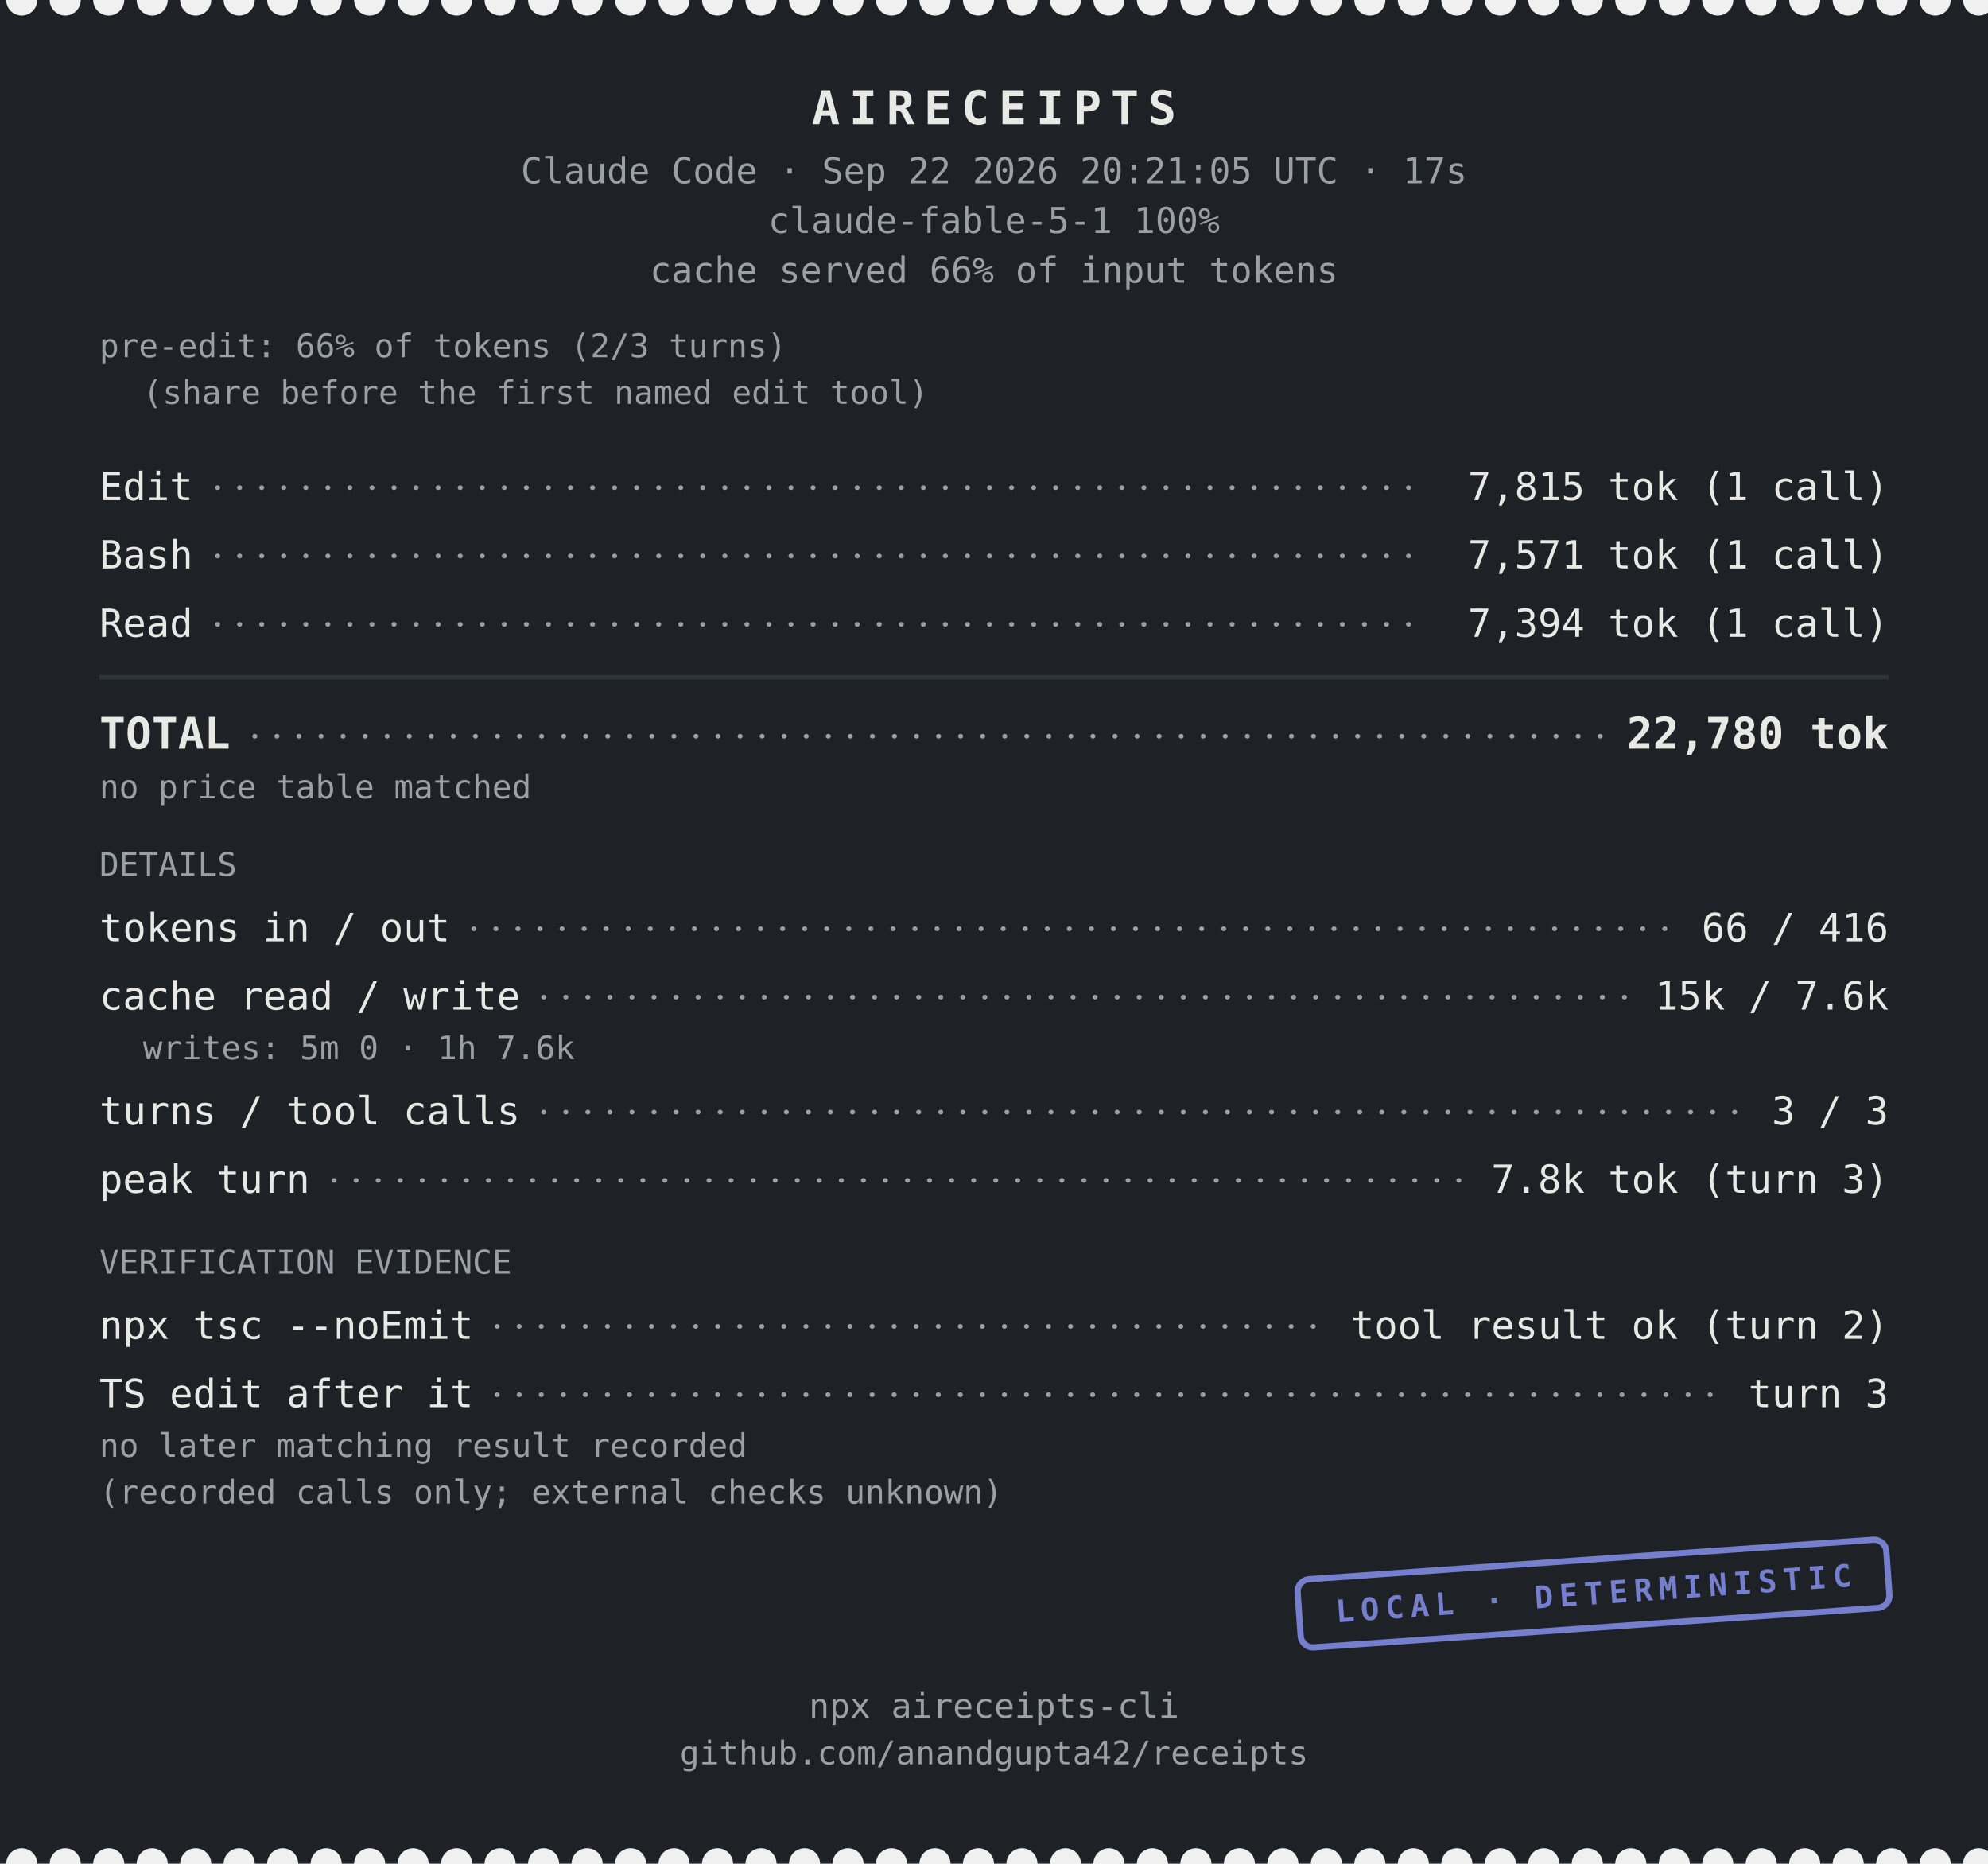
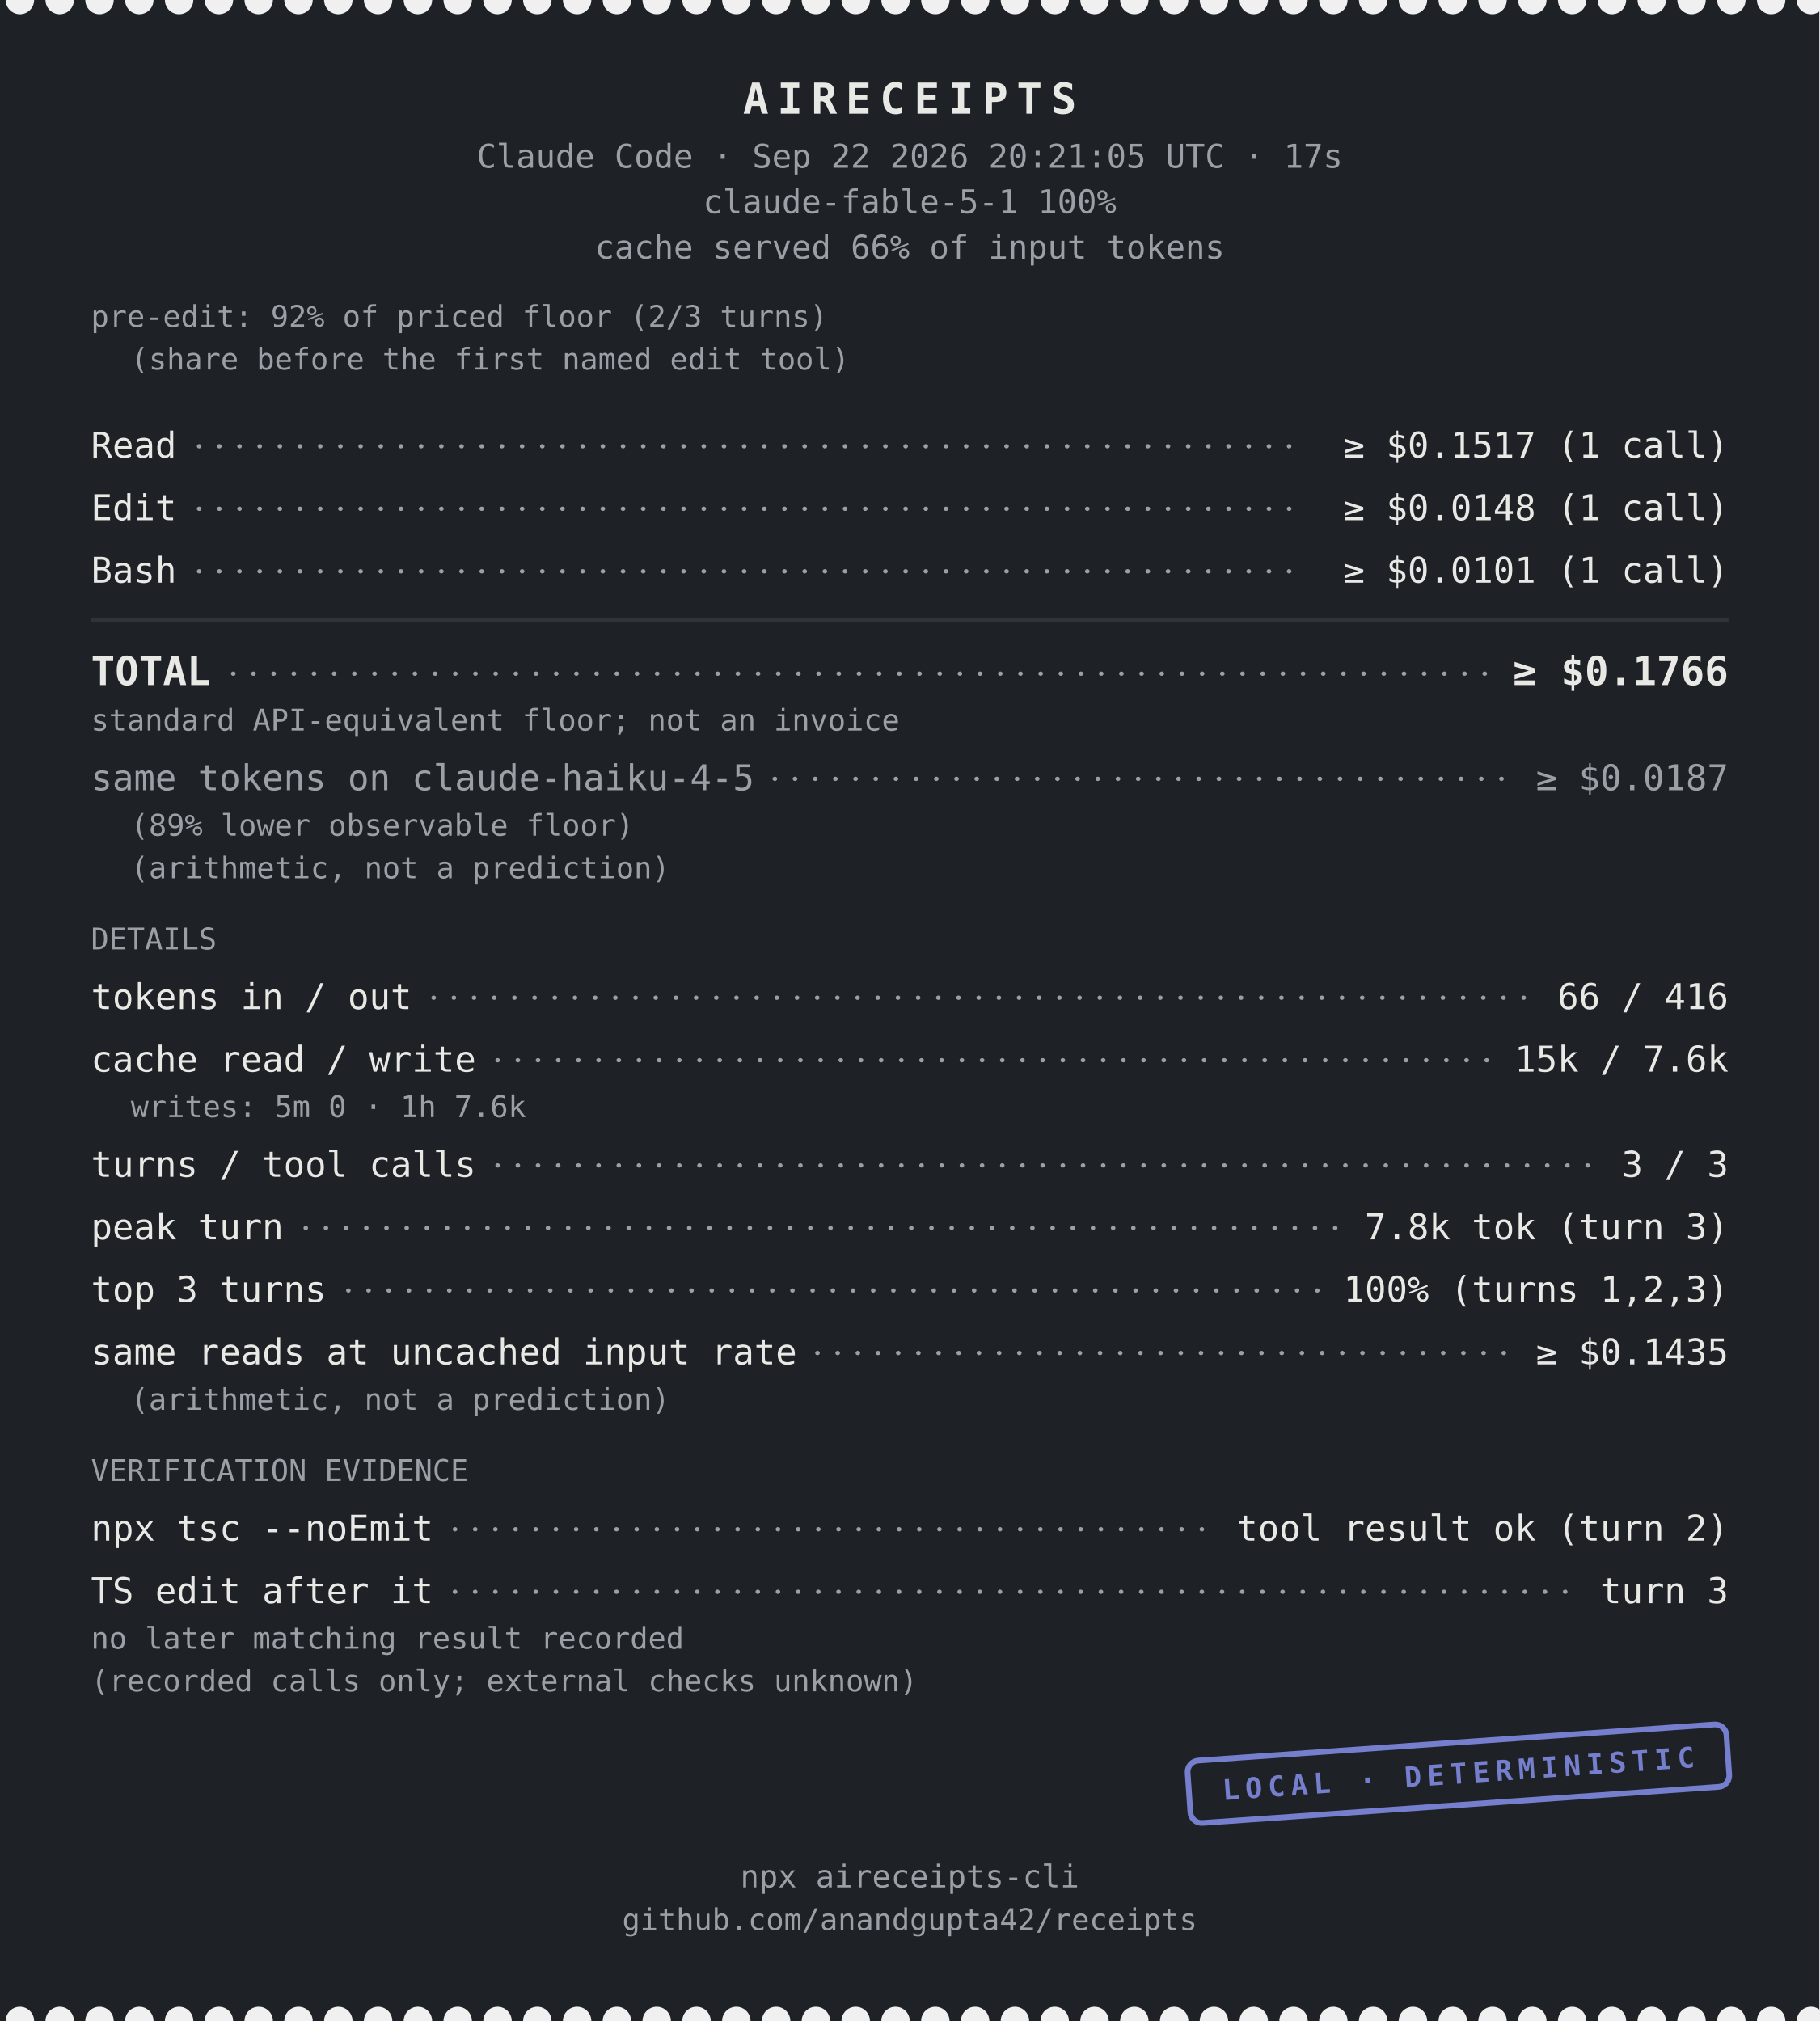
- <svg xmlns="http://www.w3.org/2000/svg" width="640" height="600" viewBox="0 0 640 600" font-family="&quot;SF Mono&quot;,&quot;Cascadia Code&quot;,&quot;JetBrains Mono&quot;,Menlo,Consolas,monospace" role="img" aria-label="aireceipts cost receipt">
+ <svg xmlns="http://www.w3.org/2000/svg" width="640" height="711" viewBox="0 0 640 711" font-family="&quot;SF Mono&quot;,&quot;Cascadia Code&quot;,&quot;JetBrains Mono&quot;,Menlo,Consolas,monospace" role="img" aria-label="aireceipts cost receipt">
  <g transform="translate(0 0)">
    <defs>
-       <mask id="perf-0" maskUnits="userSpaceOnUse" x="-5" y="-5" width="650" height="610">
-         <rect x="0" y="0" width="640" height="600" fill="#FFFFFF" />
+       <mask id="perf-0" maskUnits="userSpaceOnUse" x="-5" y="-5" width="650" height="721">
+         <rect x="0" y="0" width="640" height="711" fill="#FFFFFF" />
        <g class="perf-top">
          <circle cx="7" cy="0" r="5" fill="#000000" />
          <circle cx="21" cy="0" r="5" fill="#000000" />
          <circle cx="35" cy="0" r="5" fill="#000000" />
          <circle cx="49" cy="0" r="5" fill="#000000" />
          <circle cx="63" cy="0" r="5" fill="#000000" />
          <circle cx="77" cy="0" r="5" fill="#000000" />
          <circle cx="91" cy="0" r="5" fill="#000000" />
          <circle cx="105" cy="0" r="5" fill="#000000" />
          <circle cx="119" cy="0" r="5" fill="#000000" />
          <circle cx="133" cy="0" r="5" fill="#000000" />
          <circle cx="147" cy="0" r="5" fill="#000000" />
          <circle cx="161" cy="0" r="5" fill="#000000" />
          <circle cx="175" cy="0" r="5" fill="#000000" />
          <circle cx="189" cy="0" r="5" fill="#000000" />
          <circle cx="203" cy="0" r="5" fill="#000000" />
          <circle cx="217" cy="0" r="5" fill="#000000" />
          <circle cx="231" cy="0" r="5" fill="#000000" />
          <circle cx="245" cy="0" r="5" fill="#000000" />
          <circle cx="259" cy="0" r="5" fill="#000000" />
          <circle cx="273" cy="0" r="5" fill="#000000" />
          <circle cx="287" cy="0" r="5" fill="#000000" />
          <circle cx="301" cy="0" r="5" fill="#000000" />
          <circle cx="315" cy="0" r="5" fill="#000000" />
          <circle cx="329" cy="0" r="5" fill="#000000" />
          <circle cx="343" cy="0" r="5" fill="#000000" />
          <circle cx="357" cy="0" r="5" fill="#000000" />
          <circle cx="371" cy="0" r="5" fill="#000000" />
          <circle cx="385" cy="0" r="5" fill="#000000" />
          <circle cx="399" cy="0" r="5" fill="#000000" />
          <circle cx="413" cy="0" r="5" fill="#000000" />
          <circle cx="427" cy="0" r="5" fill="#000000" />
          <circle cx="441" cy="0" r="5" fill="#000000" />
          <circle cx="455" cy="0" r="5" fill="#000000" />
          <circle cx="469" cy="0" r="5" fill="#000000" />
          <circle cx="483" cy="0" r="5" fill="#000000" />
          <circle cx="497" cy="0" r="5" fill="#000000" />
          <circle cx="511" cy="0" r="5" fill="#000000" />
          <circle cx="525" cy="0" r="5" fill="#000000" />
          <circle cx="539" cy="0" r="5" fill="#000000" />
          <circle cx="553" cy="0" r="5" fill="#000000" />
          <circle cx="567" cy="0" r="5" fill="#000000" />
          <circle cx="581" cy="0" r="5" fill="#000000" />
          <circle cx="595" cy="0" r="5" fill="#000000" />
          <circle cx="609" cy="0" r="5" fill="#000000" />
          <circle cx="623" cy="0" r="5" fill="#000000" />
          <circle cx="637" cy="0" r="5" fill="#000000" />
        </g>
        <g class="perf-bottom">
-           <circle cx="7" cy="600" r="5" fill="#000000" />
-           <circle cx="21" cy="600" r="5" fill="#000000" />
-           <circle cx="35" cy="600" r="5" fill="#000000" />
-           <circle cx="49" cy="600" r="5" fill="#000000" />
-           <circle cx="63" cy="600" r="5" fill="#000000" />
-           <circle cx="77" cy="600" r="5" fill="#000000" />
-           <circle cx="91" cy="600" r="5" fill="#000000" />
-           <circle cx="105" cy="600" r="5" fill="#000000" />
-           <circle cx="119" cy="600" r="5" fill="#000000" />
-           <circle cx="133" cy="600" r="5" fill="#000000" />
-           <circle cx="147" cy="600" r="5" fill="#000000" />
-           <circle cx="161" cy="600" r="5" fill="#000000" />
-           <circle cx="175" cy="600" r="5" fill="#000000" />
-           <circle cx="189" cy="600" r="5" fill="#000000" />
-           <circle cx="203" cy="600" r="5" fill="#000000" />
-           <circle cx="217" cy="600" r="5" fill="#000000" />
-           <circle cx="231" cy="600" r="5" fill="#000000" />
-           <circle cx="245" cy="600" r="5" fill="#000000" />
-           <circle cx="259" cy="600" r="5" fill="#000000" />
-           <circle cx="273" cy="600" r="5" fill="#000000" />
-           <circle cx="287" cy="600" r="5" fill="#000000" />
-           <circle cx="301" cy="600" r="5" fill="#000000" />
-           <circle cx="315" cy="600" r="5" fill="#000000" />
-           <circle cx="329" cy="600" r="5" fill="#000000" />
-           <circle cx="343" cy="600" r="5" fill="#000000" />
-           <circle cx="357" cy="600" r="5" fill="#000000" />
-           <circle cx="371" cy="600" r="5" fill="#000000" />
-           <circle cx="385" cy="600" r="5" fill="#000000" />
-           <circle cx="399" cy="600" r="5" fill="#000000" />
-           <circle cx="413" cy="600" r="5" fill="#000000" />
-           <circle cx="427" cy="600" r="5" fill="#000000" />
-           <circle cx="441" cy="600" r="5" fill="#000000" />
-           <circle cx="455" cy="600" r="5" fill="#000000" />
-           <circle cx="469" cy="600" r="5" fill="#000000" />
-           <circle cx="483" cy="600" r="5" fill="#000000" />
-           <circle cx="497" cy="600" r="5" fill="#000000" />
-           <circle cx="511" cy="600" r="5" fill="#000000" />
-           <circle cx="525" cy="600" r="5" fill="#000000" />
-           <circle cx="539" cy="600" r="5" fill="#000000" />
-           <circle cx="553" cy="600" r="5" fill="#000000" />
-           <circle cx="567" cy="600" r="5" fill="#000000" />
-           <circle cx="581" cy="600" r="5" fill="#000000" />
-           <circle cx="595" cy="600" r="5" fill="#000000" />
-           <circle cx="609" cy="600" r="5" fill="#000000" />
-           <circle cx="623" cy="600" r="5" fill="#000000" />
-           <circle cx="637" cy="600" r="5" fill="#000000" />
+           <circle cx="7" cy="711" r="5" fill="#000000" />
+           <circle cx="21" cy="711" r="5" fill="#000000" />
+           <circle cx="35" cy="711" r="5" fill="#000000" />
+           <circle cx="49" cy="711" r="5" fill="#000000" />
+           <circle cx="63" cy="711" r="5" fill="#000000" />
+           <circle cx="77" cy="711" r="5" fill="#000000" />
+           <circle cx="91" cy="711" r="5" fill="#000000" />
+           <circle cx="105" cy="711" r="5" fill="#000000" />
+           <circle cx="119" cy="711" r="5" fill="#000000" />
+           <circle cx="133" cy="711" r="5" fill="#000000" />
+           <circle cx="147" cy="711" r="5" fill="#000000" />
+           <circle cx="161" cy="711" r="5" fill="#000000" />
+           <circle cx="175" cy="711" r="5" fill="#000000" />
+           <circle cx="189" cy="711" r="5" fill="#000000" />
+           <circle cx="203" cy="711" r="5" fill="#000000" />
+           <circle cx="217" cy="711" r="5" fill="#000000" />
+           <circle cx="231" cy="711" r="5" fill="#000000" />
+           <circle cx="245" cy="711" r="5" fill="#000000" />
+           <circle cx="259" cy="711" r="5" fill="#000000" />
+           <circle cx="273" cy="711" r="5" fill="#000000" />
+           <circle cx="287" cy="711" r="5" fill="#000000" />
+           <circle cx="301" cy="711" r="5" fill="#000000" />
+           <circle cx="315" cy="711" r="5" fill="#000000" />
+           <circle cx="329" cy="711" r="5" fill="#000000" />
+           <circle cx="343" cy="711" r="5" fill="#000000" />
+           <circle cx="357" cy="711" r="5" fill="#000000" />
+           <circle cx="371" cy="711" r="5" fill="#000000" />
+           <circle cx="385" cy="711" r="5" fill="#000000" />
+           <circle cx="399" cy="711" r="5" fill="#000000" />
+           <circle cx="413" cy="711" r="5" fill="#000000" />
+           <circle cx="427" cy="711" r="5" fill="#000000" />
+           <circle cx="441" cy="711" r="5" fill="#000000" />
+           <circle cx="455" cy="711" r="5" fill="#000000" />
+           <circle cx="469" cy="711" r="5" fill="#000000" />
+           <circle cx="483" cy="711" r="5" fill="#000000" />
+           <circle cx="497" cy="711" r="5" fill="#000000" />
+           <circle cx="511" cy="711" r="5" fill="#000000" />
+           <circle cx="525" cy="711" r="5" fill="#000000" />
+           <circle cx="539" cy="711" r="5" fill="#000000" />
+           <circle cx="553" cy="711" r="5" fill="#000000" />
+           <circle cx="567" cy="711" r="5" fill="#000000" />
+           <circle cx="581" cy="711" r="5" fill="#000000" />
+           <circle cx="595" cy="711" r="5" fill="#000000" />
+           <circle cx="609" cy="711" r="5" fill="#000000" />
+           <circle cx="623" cy="711" r="5" fill="#000000" />
+           <circle cx="637" cy="711" r="5" fill="#000000" />
        </g>
      </mask>
    </defs>
-     <rect x="0" y="0" width="640" height="600" fill="#1E2226" mask="url(#perf-0)" />
+     <rect x="0" y="0" width="640" height="711" fill="#1E2226" mask="url(#perf-0)" />
    <text x="320" y="40" font-size="15" fill="#E8E8E4" text-anchor="middle" font-weight="700" letter-spacing="3">AIRECEIPTS</text>
    <text x="320" y="59" font-size="11.5" fill="#9AA0A6" text-anchor="middle">Claude Code · Sep 22 2026 20:21:05 UTC · 17s</text>
    <text x="320" y="75" font-size="11.5" fill="#9AA0A6" text-anchor="middle">claude-fable-5-1 100%</text>
    <text x="320" y="91" font-size="11.5" fill="#9AA0A6" text-anchor="middle">cache served 66% of input tokens</text>
-     <text x="32" y="115" font-size="10.5" fill="#9AA0A6" text-anchor="start">pre-edit: 66% of tokens (2/3 turns)</text>
+     <text x="32" y="115" font-size="10.5" fill="#9AA0A6" text-anchor="start">pre-edit: 92% of priced floor (2/3 turns)</text>
    <text x="46" y="130" font-size="10.5" fill="#9AA0A6" text-anchor="start">(share before the first named edit tool)</text>
-     <text x="32" y="161" font-size="12.5" fill="#E8E8E4" text-anchor="start">Edit</text>
-     <text x="608" y="161" font-size="12.5" fill="#E8E8E4" text-anchor="end">7,815 tok  (1 call)</text>
+     <text x="32" y="161" font-size="12.5" fill="#E8E8E4" text-anchor="start">Read</text>
+     <text x="608" y="161" font-size="12.5" fill="#E8E8E4" text-anchor="end">≥ $0.1517  (1 call)</text>
    <line x1="70" y1="157" x2="457.5" y2="157" stroke="#9AA0A6" stroke-width="1.5" stroke-linecap="round" stroke-dasharray="0.1 7" />
-     <text x="32" y="183" font-size="12.5" fill="#E8E8E4" text-anchor="start">Bash</text>
-     <text x="608" y="183" font-size="12.5" fill="#E8E8E4" text-anchor="end">7,571 tok  (1 call)</text>
+     <text x="32" y="183" font-size="12.5" fill="#E8E8E4" text-anchor="start">Edit</text>
+     <text x="608" y="183" font-size="12.5" fill="#E8E8E4" text-anchor="end">≥ $0.0148  (1 call)</text>
    <line x1="70" y1="179" x2="457.5" y2="179" stroke="#9AA0A6" stroke-width="1.5" stroke-linecap="round" stroke-dasharray="0.1 7" />
-     <text x="32" y="205" font-size="12.5" fill="#E8E8E4" text-anchor="start">Read</text>
-     <text x="608" y="205" font-size="12.5" fill="#E8E8E4" text-anchor="end">7,394 tok  (1 call)</text>
+     <text x="32" y="205" font-size="12.5" fill="#E8E8E4" text-anchor="start">Bash</text>
+     <text x="608" y="205" font-size="12.5" fill="#E8E8E4" text-anchor="end">≥ $0.0101  (1 call)</text>
    <line x1="70" y1="201" x2="457.5" y2="201" stroke="#9AA0A6" stroke-width="1.5" stroke-linecap="round" stroke-dasharray="0.1 7" />
    <line x1="32" y1="218" x2="608" y2="218" stroke="#2E3438" stroke-width="1.5" />
    <text x="32" y="241" font-size="14" fill="#E8E8E4" text-anchor="start" font-weight="700">TOTAL</text>
-     <text x="608" y="241" font-size="14" fill="#E8E8E4" text-anchor="end" font-weight="700">22,780 tok</text>
-     <line x1="82" y1="237" x2="516" y2="237" stroke="#9AA0A6" stroke-width="1.5" stroke-linecap="round" stroke-dasharray="0.1 7" />
-     <text x="32" y="257" font-size="10.5" fill="#9AA0A6" text-anchor="start">no price table matched</text>
-     <text x="32" y="282" font-size="10.5" fill="#9AA0A6" text-anchor="start">DETAILS</text>
-     <text x="32" y="303" font-size="12.5" fill="#E8E8E4" text-anchor="start">tokens in / out</text>
-     <text x="608" y="303" font-size="12.5" fill="#E8E8E4" text-anchor="end">66 / 416</text>
-     <line x1="152.5" y1="299" x2="540" y2="299" stroke="#9AA0A6" stroke-width="1.5" stroke-linecap="round" stroke-dasharray="0.1 7" />
-     <text x="32" y="325" font-size="12.5" fill="#E8E8E4" text-anchor="start">cache read / write</text>
-     <text x="608" y="325" font-size="12.5" fill="#E8E8E4" text-anchor="end">15k / 7.6k</text>
-     <line x1="175" y1="321" x2="525" y2="321" stroke="#9AA0A6" stroke-width="1.5" stroke-linecap="round" stroke-dasharray="0.1 7" />
-     <text x="46" y="341" font-size="10.5" fill="#9AA0A6" text-anchor="start">writes: 5m 0 · 1h 7.6k</text>
-     <text x="32" y="362" font-size="12.5" fill="#E8E8E4" text-anchor="start">turns / tool calls</text>
-     <text x="608" y="362" font-size="12.5" fill="#E8E8E4" text-anchor="end">3 / 3</text>
-     <line x1="175" y1="358" x2="562.5" y2="358" stroke="#9AA0A6" stroke-width="1.5" stroke-linecap="round" stroke-dasharray="0.1 7" />
-     <text x="32" y="384" font-size="12.5" fill="#E8E8E4" text-anchor="start">peak turn</text>
-     <text x="608" y="384" font-size="12.5" fill="#E8E8E4" text-anchor="end">7.8k tok (turn 3)</text>
-     <line x1="107.5" y1="380" x2="472.5" y2="380" stroke="#9AA0A6" stroke-width="1.5" stroke-linecap="round" stroke-dasharray="0.1 7" />
-     <text x="32" y="410" font-size="10.5" fill="#9AA0A6" text-anchor="start">VERIFICATION EVIDENCE</text>
-     <text x="32" y="431" font-size="12.5" fill="#E8E8E4" text-anchor="start">npx tsc --noEmit</text>
-     <text x="608" y="431" font-size="12.5" fill="#E8E8E4" text-anchor="end">tool result ok (turn 2)</text>
-     <line x1="160" y1="427" x2="427.5" y2="427" stroke="#9AA0A6" stroke-width="1.5" stroke-linecap="round" stroke-dasharray="0.1 7" />
-     <text x="32" y="453" font-size="12.5" fill="#E8E8E4" text-anchor="start">TS edit after it</text>
-     <text x="608" y="453" font-size="12.5" fill="#E8E8E4" text-anchor="end">turn 3</text>
-     <line x1="160" y1="449" x2="555" y2="449" stroke="#9AA0A6" stroke-width="1.5" stroke-linecap="round" stroke-dasharray="0.1 7" />
-     <text x="32" y="469" font-size="10.5" fill="#9AA0A6" text-anchor="start">no later matching result recorded</text>
-     <text x="32" y="484" font-size="10.5" fill="#9AA0A6" text-anchor="start">(recorded calls only; external checks unknown)</text>
-     <g class="stamp" opacity="0.8" transform="rotate(-4 513 513)">
-       <rect x="418" y="502" width="190" height="22" rx="4" fill="none" stroke="#8B96F8" stroke-width="2" />
-       <text x="513" y="516.5" font-size="10" fill="#8B96F8" text-anchor="middle" font-weight="700" letter-spacing="2">LOCAL · DETERMINISTIC</text>
+     <text x="608" y="241" font-size="14" fill="#E8E8E4" text-anchor="end" font-weight="700">≥ $0.1766</text>
+     <line x1="82" y1="237" x2="524.4" y2="237" stroke="#9AA0A6" stroke-width="1.5" stroke-linecap="round" stroke-dasharray="0.1 7" />
+     <text x="32" y="257" font-size="10.5" fill="#9AA0A6" text-anchor="start">standard API-equivalent floor; not an invoice</text>
+     <text x="32" y="278" font-size="12.5" fill="#9AA0A6" text-anchor="start" font-weight="400">same tokens on claude-haiku-4-5</text>
+     <text x="608" y="278" font-size="12.5" fill="#9AA0A6" text-anchor="end" font-weight="400">≥ $0.0187</text>
+     <line x1="272.5" y1="274" x2="532.5" y2="274" stroke="#9AA0A6" stroke-width="1.5" stroke-linecap="round" stroke-dasharray="0.1 7" />
+     <text x="46" y="294" font-size="10.5" fill="#9AA0A6" text-anchor="start">(89% lower observable floor)</text>
+     <text x="46" y="309" font-size="10.5" fill="#9AA0A6" text-anchor="start">(arithmetic, not a prediction)</text>
+     <text x="32" y="334" font-size="10.5" fill="#9AA0A6" text-anchor="start">DETAILS</text>
+     <text x="32" y="355" font-size="12.5" fill="#E8E8E4" text-anchor="start">tokens in / out</text>
+     <text x="608" y="355" font-size="12.5" fill="#E8E8E4" text-anchor="end">66 / 416</text>
+     <line x1="152.5" y1="351" x2="540" y2="351" stroke="#9AA0A6" stroke-width="1.5" stroke-linecap="round" stroke-dasharray="0.1 7" />
+     <text x="32" y="377" font-size="12.5" fill="#E8E8E4" text-anchor="start">cache read / write</text>
+     <text x="608" y="377" font-size="12.5" fill="#E8E8E4" text-anchor="end">15k / 7.6k</text>
+     <line x1="175" y1="373" x2="525" y2="373" stroke="#9AA0A6" stroke-width="1.5" stroke-linecap="round" stroke-dasharray="0.1 7" />
+     <text x="46" y="393" font-size="10.5" fill="#9AA0A6" text-anchor="start">writes: 5m 0 · 1h 7.6k</text>
+     <text x="32" y="414" font-size="12.5" fill="#E8E8E4" text-anchor="start">turns / tool calls</text>
+     <text x="608" y="414" font-size="12.5" fill="#E8E8E4" text-anchor="end">3 / 3</text>
+     <line x1="175" y1="410" x2="562.5" y2="410" stroke="#9AA0A6" stroke-width="1.5" stroke-linecap="round" stroke-dasharray="0.1 7" />
+     <text x="32" y="436" font-size="12.5" fill="#E8E8E4" text-anchor="start">peak turn</text>
+     <text x="608" y="436" font-size="12.5" fill="#E8E8E4" text-anchor="end">7.8k tok (turn 3)</text>
+     <line x1="107.5" y1="432" x2="472.5" y2="432" stroke="#9AA0A6" stroke-width="1.5" stroke-linecap="round" stroke-dasharray="0.1 7" />
+     <text x="32" y="458" font-size="12.5" fill="#E8E8E4" text-anchor="start">top 3 turns</text>
+     <text x="608" y="458" font-size="12.5" fill="#E8E8E4" text-anchor="end">100% (turns 1,2,3)</text>
+     <line x1="122.5" y1="454" x2="465" y2="454" stroke="#9AA0A6" stroke-width="1.5" stroke-linecap="round" stroke-dasharray="0.1 7" />
+     <text x="32" y="480" font-size="12.5" fill="#E8E8E4" text-anchor="start">same reads at uncached input rate</text>
+     <text x="608" y="480" font-size="12.5" fill="#E8E8E4" text-anchor="end">≥ $0.1435</text>
+     <line x1="287.5" y1="476" x2="532.5" y2="476" stroke="#9AA0A6" stroke-width="1.5" stroke-linecap="round" stroke-dasharray="0.1 7" />
+     <text x="46" y="496" font-size="10.5" fill="#9AA0A6" text-anchor="start">(arithmetic, not a prediction)</text>
+     <text x="32" y="521" font-size="10.5" fill="#9AA0A6" text-anchor="start">VERIFICATION EVIDENCE</text>
+     <text x="32" y="542" font-size="12.5" fill="#E8E8E4" text-anchor="start">npx tsc --noEmit</text>
+     <text x="608" y="542" font-size="12.5" fill="#E8E8E4" text-anchor="end">tool result ok (turn 2)</text>
+     <line x1="160" y1="538" x2="427.5" y2="538" stroke="#9AA0A6" stroke-width="1.5" stroke-linecap="round" stroke-dasharray="0.1 7" />
+     <text x="32" y="564" font-size="12.5" fill="#E8E8E4" text-anchor="start">TS edit after it</text>
+     <text x="608" y="564" font-size="12.5" fill="#E8E8E4" text-anchor="end">turn 3</text>
+     <line x1="160" y1="560" x2="555" y2="560" stroke="#9AA0A6" stroke-width="1.5" stroke-linecap="round" stroke-dasharray="0.1 7" />
+     <text x="32" y="580" font-size="10.5" fill="#9AA0A6" text-anchor="start">no later matching result recorded</text>
+     <text x="32" y="595" font-size="10.5" fill="#9AA0A6" text-anchor="start">(recorded calls only; external checks unknown)</text>
+     <g class="stamp" opacity="0.8" transform="rotate(-4 513 624)">
+       <rect x="418" y="613" width="190" height="22" rx="4" fill="none" stroke="#8B96F8" stroke-width="2" />
+       <text x="513" y="627.5" font-size="10" fill="#8B96F8" text-anchor="middle" font-weight="700" letter-spacing="2">LOCAL · DETERMINISTIC</text>
    </g>
-     <text x="320" y="553" font-size="11" fill="#9AA0A6" text-anchor="middle">npx aireceipts-cli</text>
-     <text x="320" y="568" font-size="10.5" fill="#9AA0A6" text-anchor="middle">github.com/anandgupta42/receipts</text>
+     <text x="320" y="664" font-size="11" fill="#9AA0A6" text-anchor="middle">npx aireceipts-cli</text>
+     <text x="320" y="679" font-size="10.5" fill="#9AA0A6" text-anchor="middle">github.com/anandgupta42/receipts</text>
  </g>
</svg>
